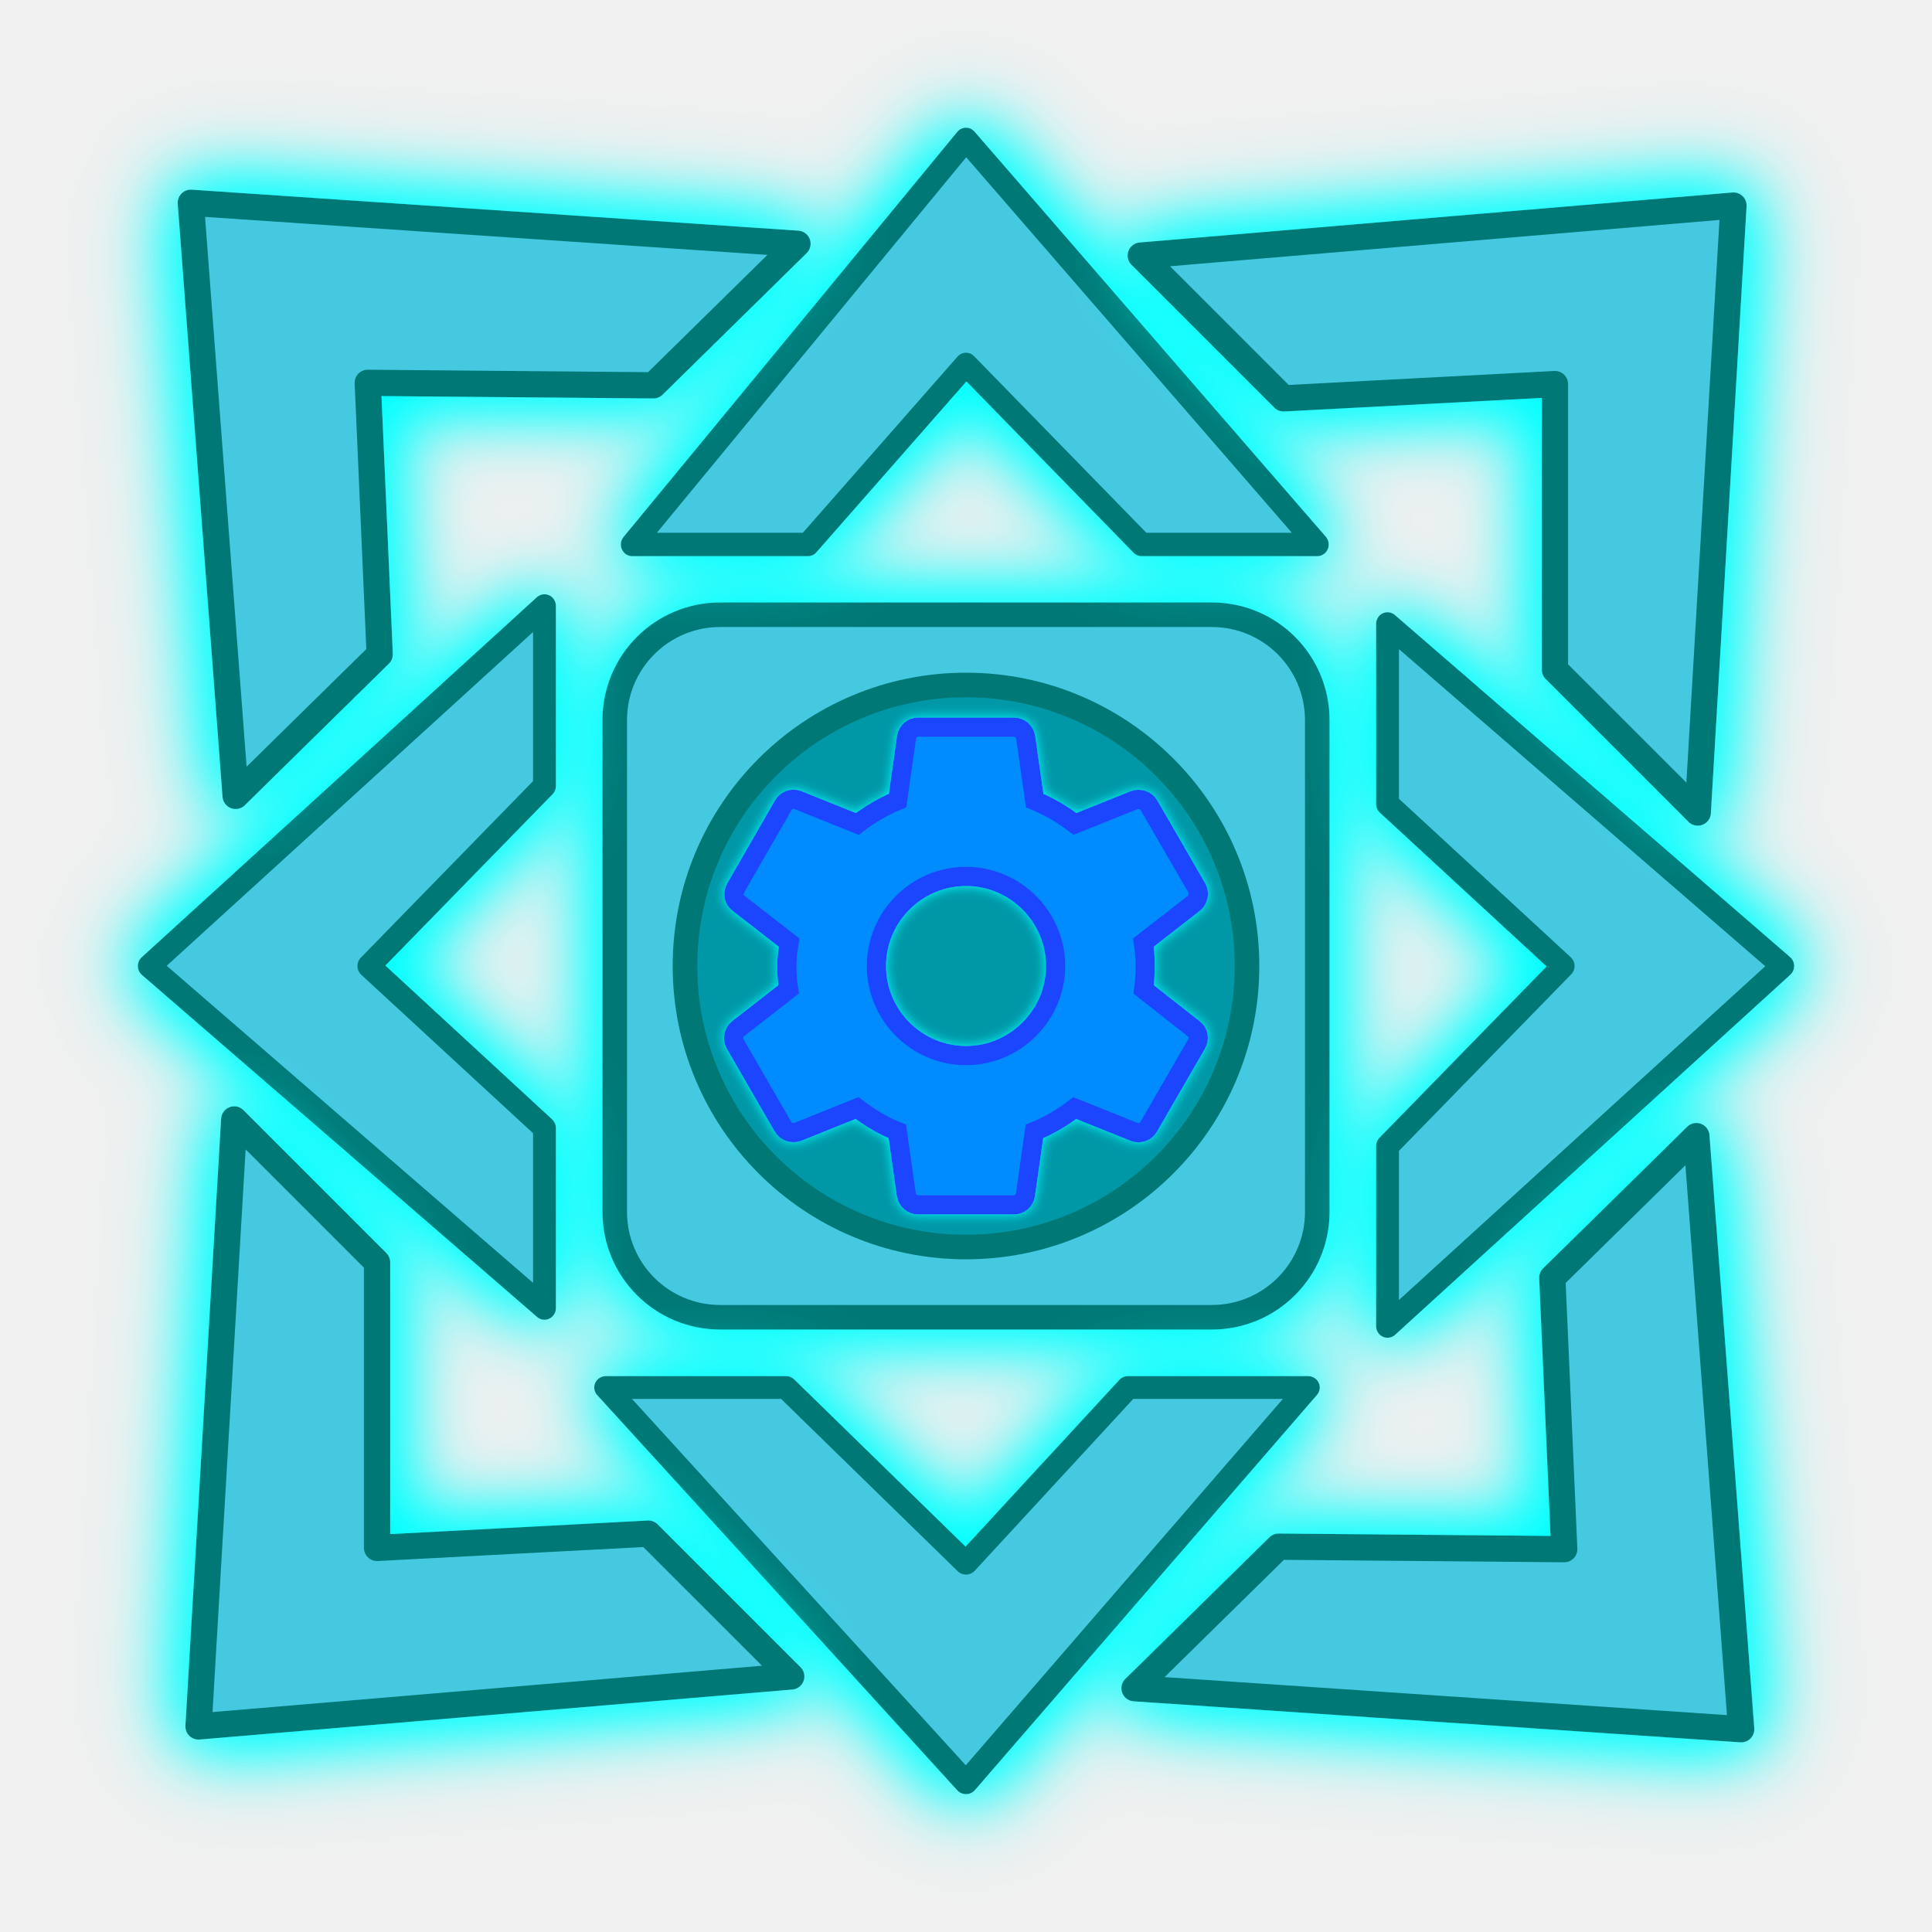
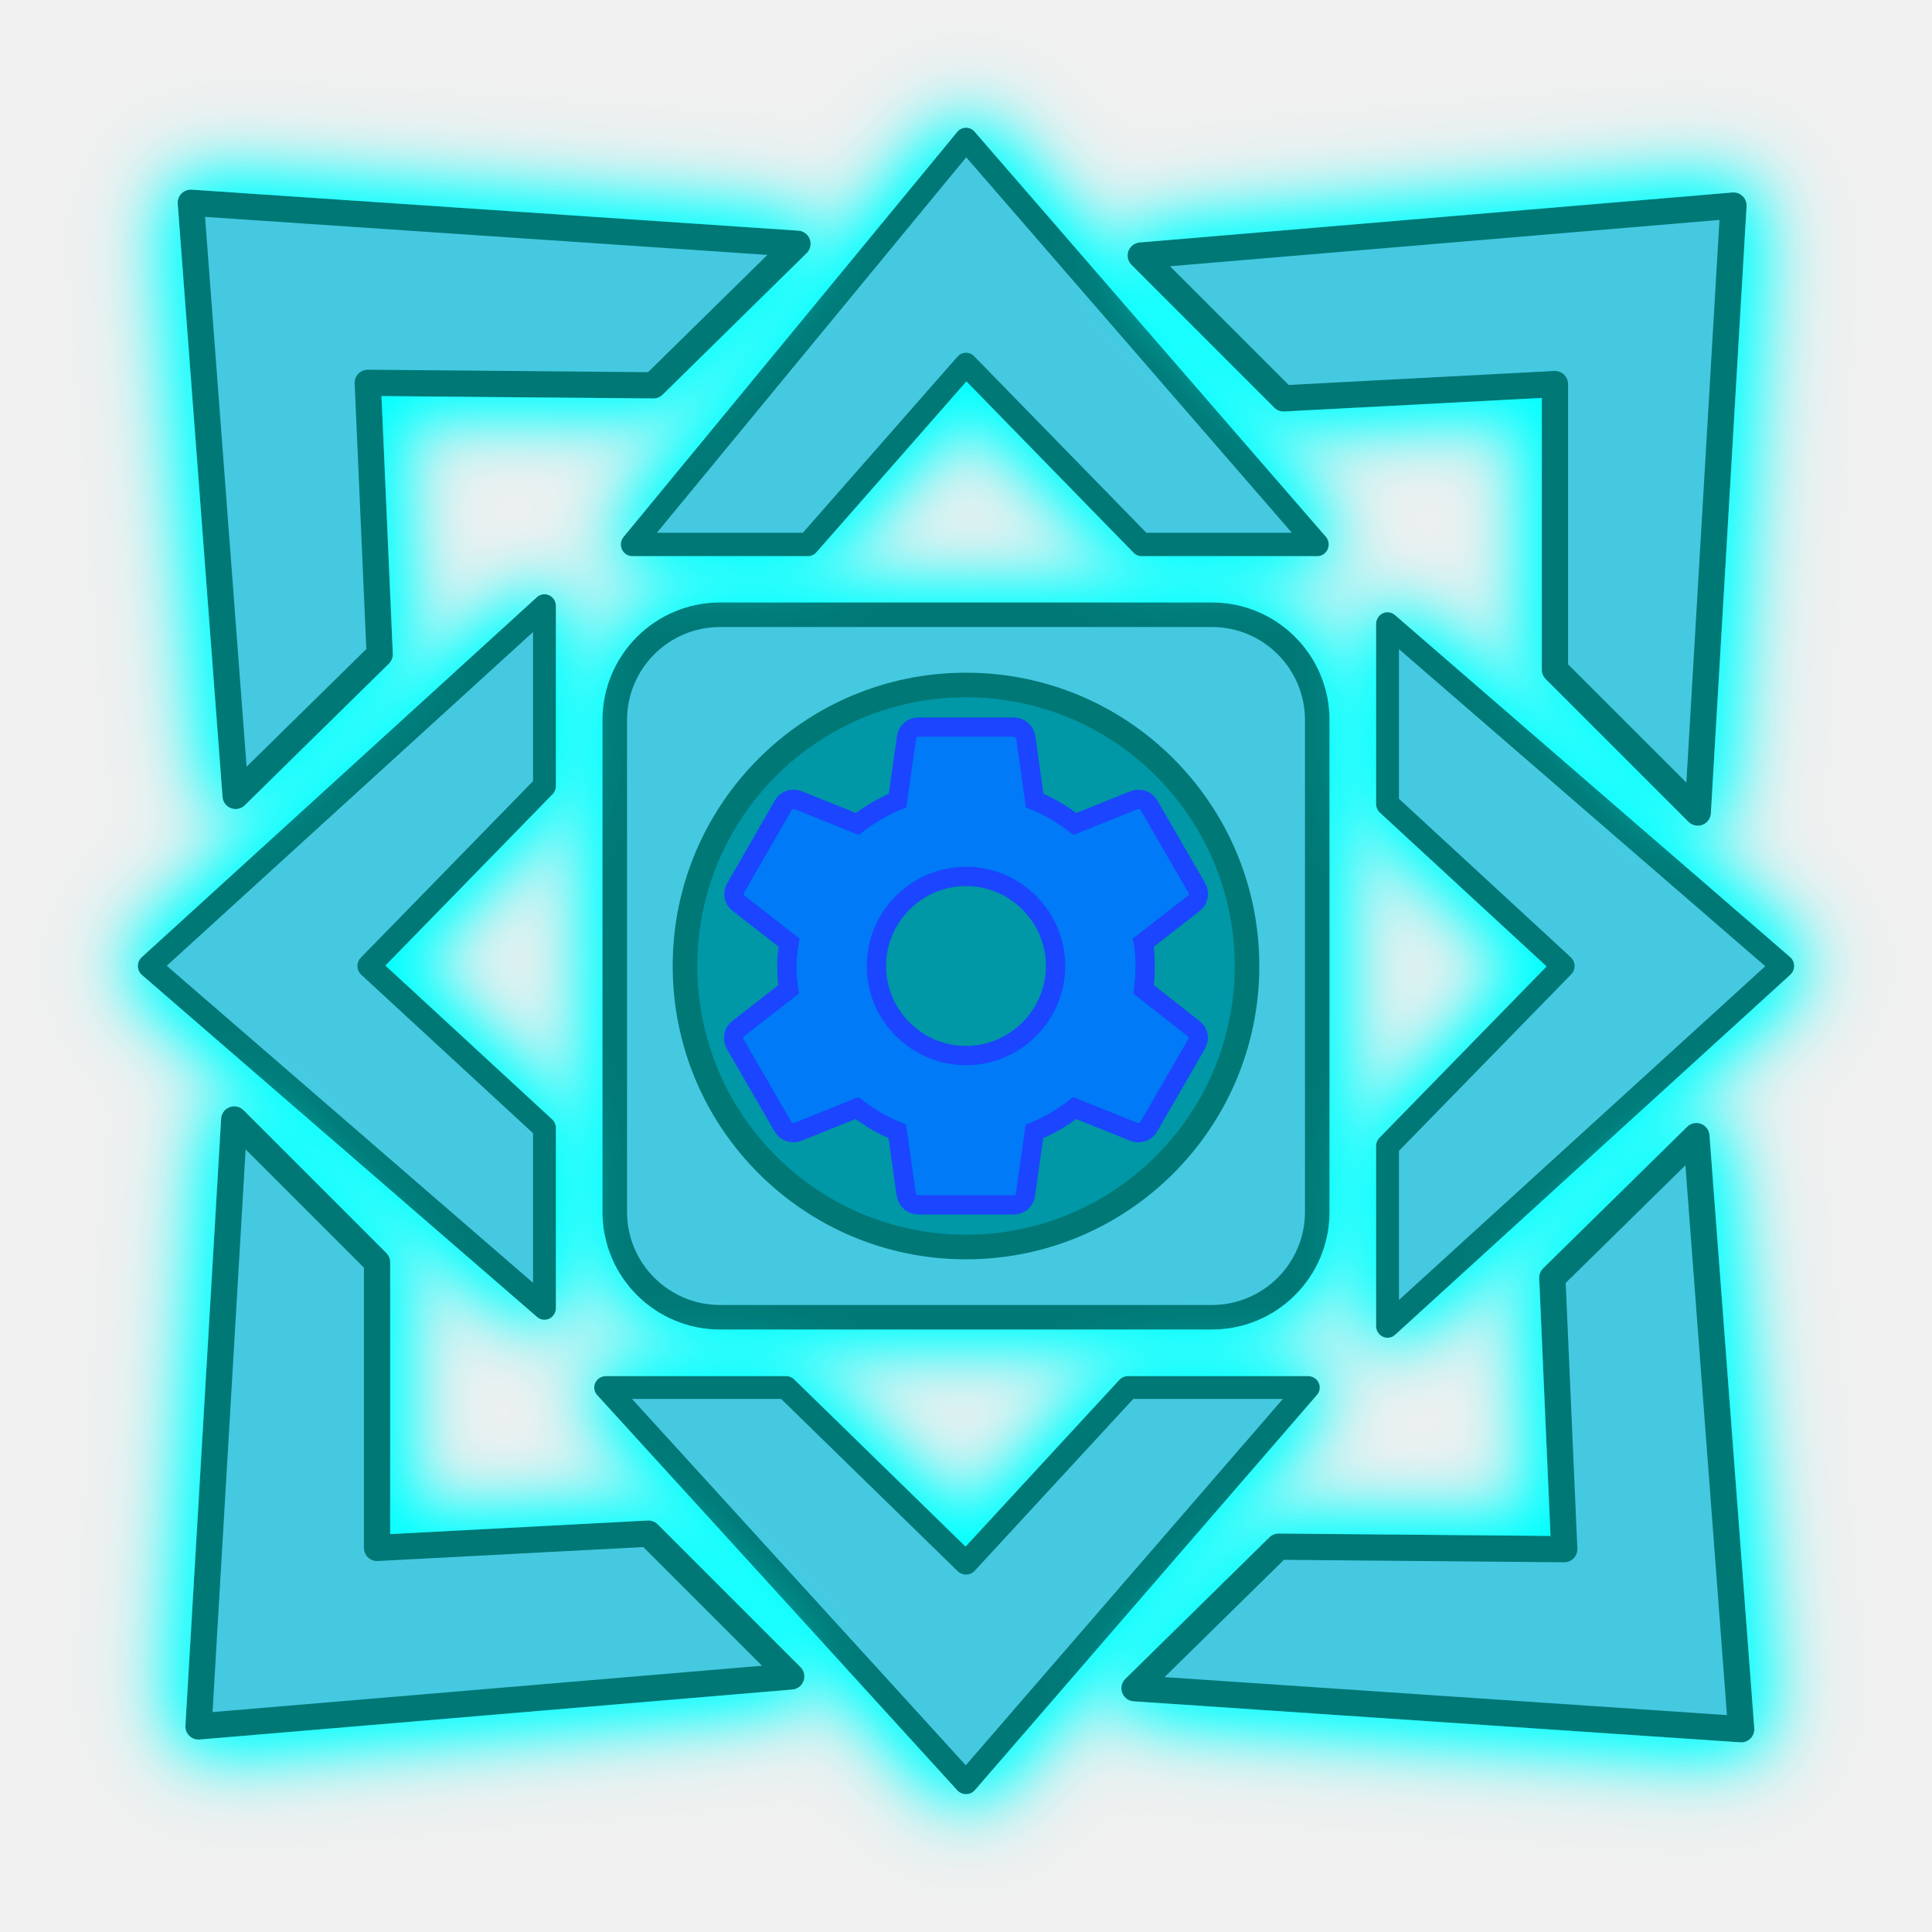
<svg xmlns="http://www.w3.org/2000/svg" width="500" height="500" viewBox="0 0 275 275">
  <defs>
    <clipPath id="L-shape-clip">
      <rect transform="rotate(270, 150, 150) translate(0, -50)" x="-3.5" y="-53.5" width="500" height="500" fill="white" />
    </clipPath>
  </defs>
  <g class="settings-icon-object" transform="translate(37.5, 37.5)">
    <g class="center-reference">
      <rect fill="#45C9E1" stroke="#007876" stroke-width="3.5" x="50" y="50" width="100" height="100" rx="15" />
      <circle fill="#0097A7" stroke="#007876" stroke-width="3.5" cx="100" cy="100" r="40" />
      <g class="inner-gear-svg-group">
        <svg id="inner-gear-icon" x="57.5" y="57.5" width="85px" height="85px" viewBox="0 0 512 512" version="1.1">
-           <g id="surface1">
+           <g id="surface1" style="filter:none !important;">
            <path class="gear" d="                             M 408.32 276.055                              C 409.172 269.652 409.602 263.039 409.602 256                              C 409.602 249.172 409.172 242.348 408.105 235.945                              L 451.414 202.238                              C 455.254 199.254 456.32 193.492 453.973 189.227                              L 413.012 118.398                              C 410.453 113.707 405.121 112.215 400.426 113.707                              L 349.441 134.188                              C 338.773 126.078 327.465 119.254 314.879 114.133                              L 307.199 59.945                              C 306.348 54.828 302.078 51.199 296.961 51.199                              L 215.039 51.199                              C 209.922 51.199 205.867 54.828 205.012 59.945                              L 197.332 114.133                              C 184.746 119.254 173.227 126.293 162.773 134.188                              L 111.785 113.707                              C 107.094 112 101.762 113.707 99.199 118.398                              L 58.453 189.227                              C 55.895 193.707 56.746 199.254 61.012 202.238                              L 104.32 235.945                              C 103.254 242.348 102.398 249.387 102.398 256                              C 102.398 262.613 102.828 269.652 103.895 276.055                              L 60.586 309.762                              C 56.746 312.746 55.68 318.508 58.027 322.773                              L 98.988 393.602                              C 101.547 398.293 106.879 399.785 111.574 398.293                              L 162.559 377.812                              C 173.227 385.922 184.535 392.746 197.121 397.867                              L 204.801 452.055                              C 205.867 457.172 209.922 460.801 215.039 460.801 L 296.961 460.801 C 302.078 460.801 306.348 457.172 306.988 452.055 L 314.668 397.867 C 327.254 392.746 338.773 385.922 349.227 377.812 L 400.215 398.293 C 404.906 400 410.238 398.293 412.801 393.602 L 453.762 322.773 C 456.32 318.078 455.254 312.746 451.199 309.762 Z M 256 332.801 C 213.762 332.801 179.199 298.238 179.199 256 C 179.199 213.762 213.762 179.199 256 179.199 C 298.238 179.199 332.801 213.762 332.801 256 C 332.801 298.238 298.238 332.801 256 332.801 " />
          </g>
          <style>
                        .gear {
                            stroke-width: 16.5px;
                            stroke: #1a44ff;
                            fill-rule: nonzero;
                            fill: #0077ff;
                            fill-opacity: 0.9;
                            -webkit-backdrop-filter: blur(1.75px);
                            backdrop-filter: blur(1.75px);
                        }
                    </style>
        </svg>
      </g>
    </g>
    <g>
      <path transform="translate(100, 160) scale(0.5125, 0.5) rotate(90)" clip-path="url(#L-shape-clip)" class="L-shape-poly" fill="#45C9E1" stroke="#007876" stroke-width="6.5" stroke-linejoin="round" d="             M 0 50             L 0 100             L 112.5 0             L 0 -95             v 0 15             v 0 35             H 0 0             L 50 0             Z" />
      <path transform="translate(40, 100) scale(0.5, 0.5125) rotate(180)" clip-path="url(#L-shape-clip)" class="L-shape-poly" fill="#45C9E1" stroke="#007876" stroke-width="6.5" stroke-linejoin="round" d="             M 0 50             L 0 100             L 112.5 0             L 0 -95             v 0 15             v 0 35             H 0 0             L 50 0             Z" />
      <path transform="translate(160, 100) scale(0.5, 0.5125) rotate(0)" clip-path="url(#L-shape-clip)" class="L-shape-poly" fill="#45C9E1" stroke="#007876" stroke-width="6.5" stroke-linejoin="round" d="             M 0 50             L 0 100             L 112.5 0             L 0 -95             v 0 15             v 0 35             H 0 0             L 50 0             Z" />
      <path transform="translate(100, 40) scale(0.5, 0.5125) rotate(270)" clip-path="url(#L-shape-clip)" class="L-shape-poly" fill="#45C9E1" stroke="#007876" stroke-width="6.5" stroke-linejoin="round" d="             M 0 50             L 0 100             L 112.5 0             L 0 -95             v 0 15             v 0 35             H 0 0             L 50 0             Z" />
    </g>
    <g>
      <g style="filter:none !important;">
        <path transform="translate(35, 37.5) scale(0.575, 0.575) rotate(-134.5)" clip-path="url(#L-shape-clip)" class="L-shape-poly" fill="#45C9E1" stroke="#007876" stroke-width="6.5" stroke-linejoin="round" d="                 M 0 50                 L 0 100                 L 112.5 0                 L 0 -95                 v 0 15                 v 0 35                 H 0 0                 L 50 0                 Z" />
        <path transform="translate(163.5, 37.5) scale(0.575, 0.575) rotate(-45)" clip-path="url(#L-shape-clip)" class="L-shape-poly" fill="#45C9E1" stroke="#007876" stroke-width="6.5" stroke-linejoin="round" d="                 M 0 50                 L 0 100                 L 112.5 0                 L 0 -95                 v 0 15                 v 0 35                 H 0 0                 L 50 0                 Z" />
      </g>
      <g style="filter:none !important;" transform="rotate(180) translate(-200, -200)">
        <path transform="translate(35, 37.5) scale(0.575, 0.575) rotate(-134.5)" clip-path="url(#L-shape-clip)" class="L-shape-poly" fill="#45C9E1" stroke="#007876" stroke-width="6.5" stroke-linejoin="round" d="                 M 0 50                 L 0 100                 L 112.5 0                 L 0 -95                 v 0 15                 v 0 35                 H 0 0                 L 50 0                 Z" />
        <path transform="translate(163.5, 37.5) scale(0.575, 0.575) rotate(-45)" clip-path="url(#L-shape-clip)" class="L-shape-poly" fill="#45C9E1" stroke="#007876" stroke-width="6.5" stroke-linejoin="round" d="                 M 0 50                 L 0 100                 L 112.5 0                 L 0 -95                 v 0 15                 v 0 35                 H 0 0                 L 50 0                 Z" />
      </g>
    </g>
  </g>
  <style>
        g {
            filter: drop-shadow(0 0 5px cyan);
        }
        .inner-gear-svg-group {
            filter: none !important;
        }
    </style>
</svg>
